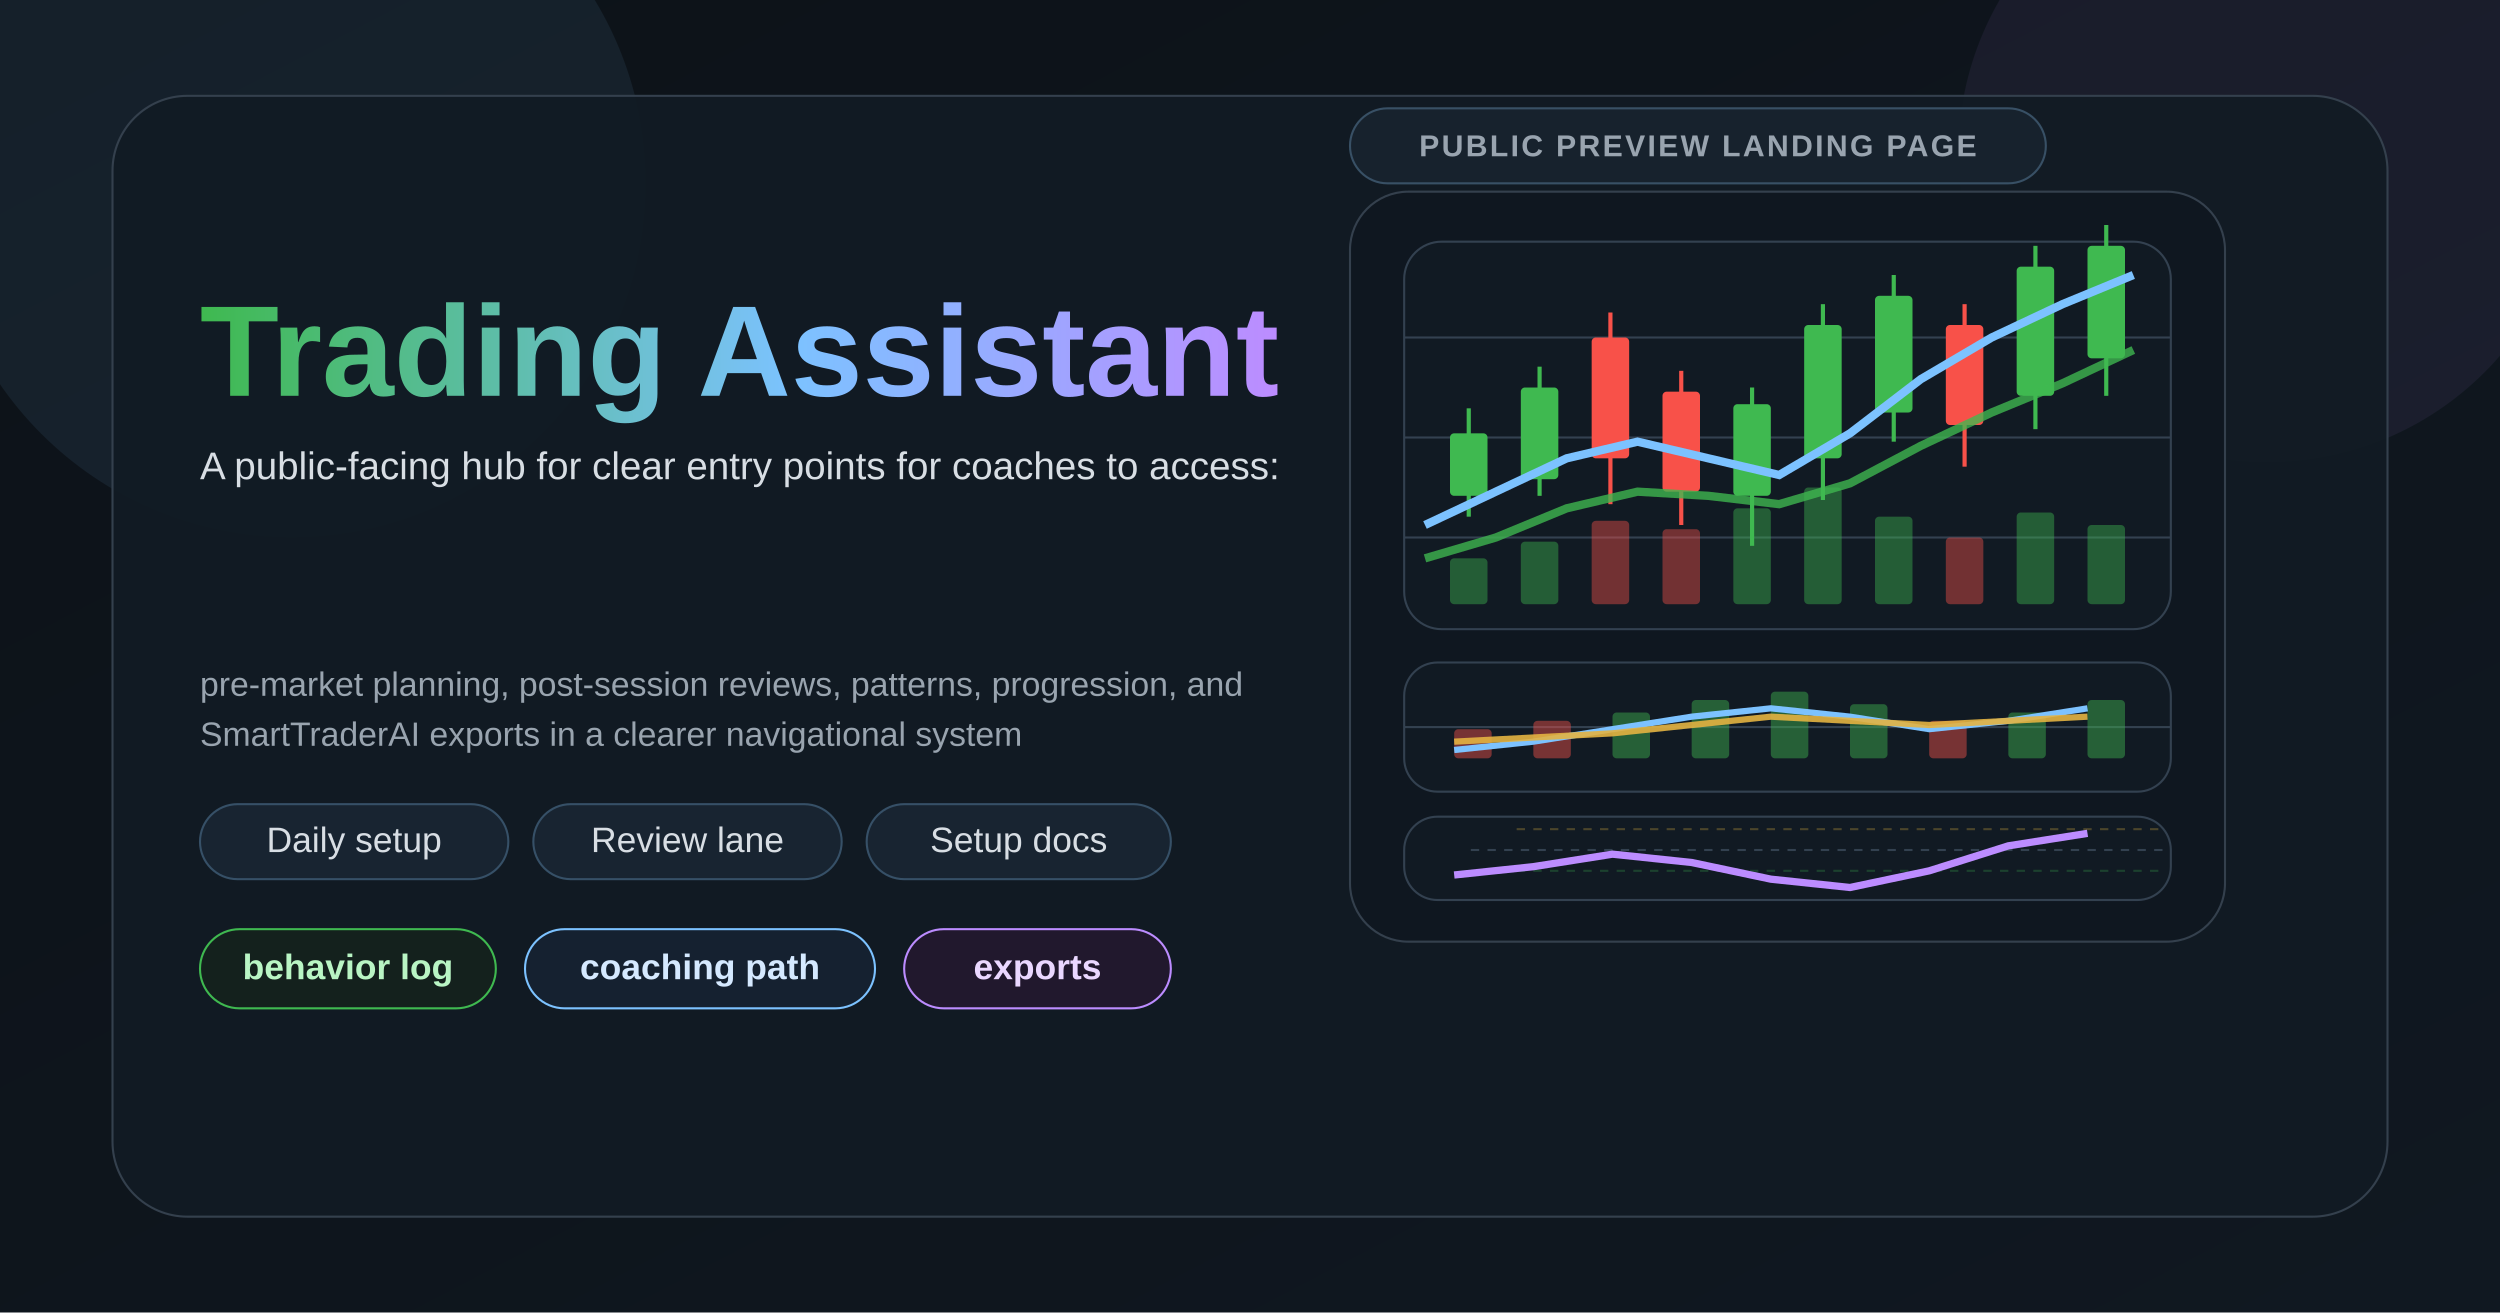
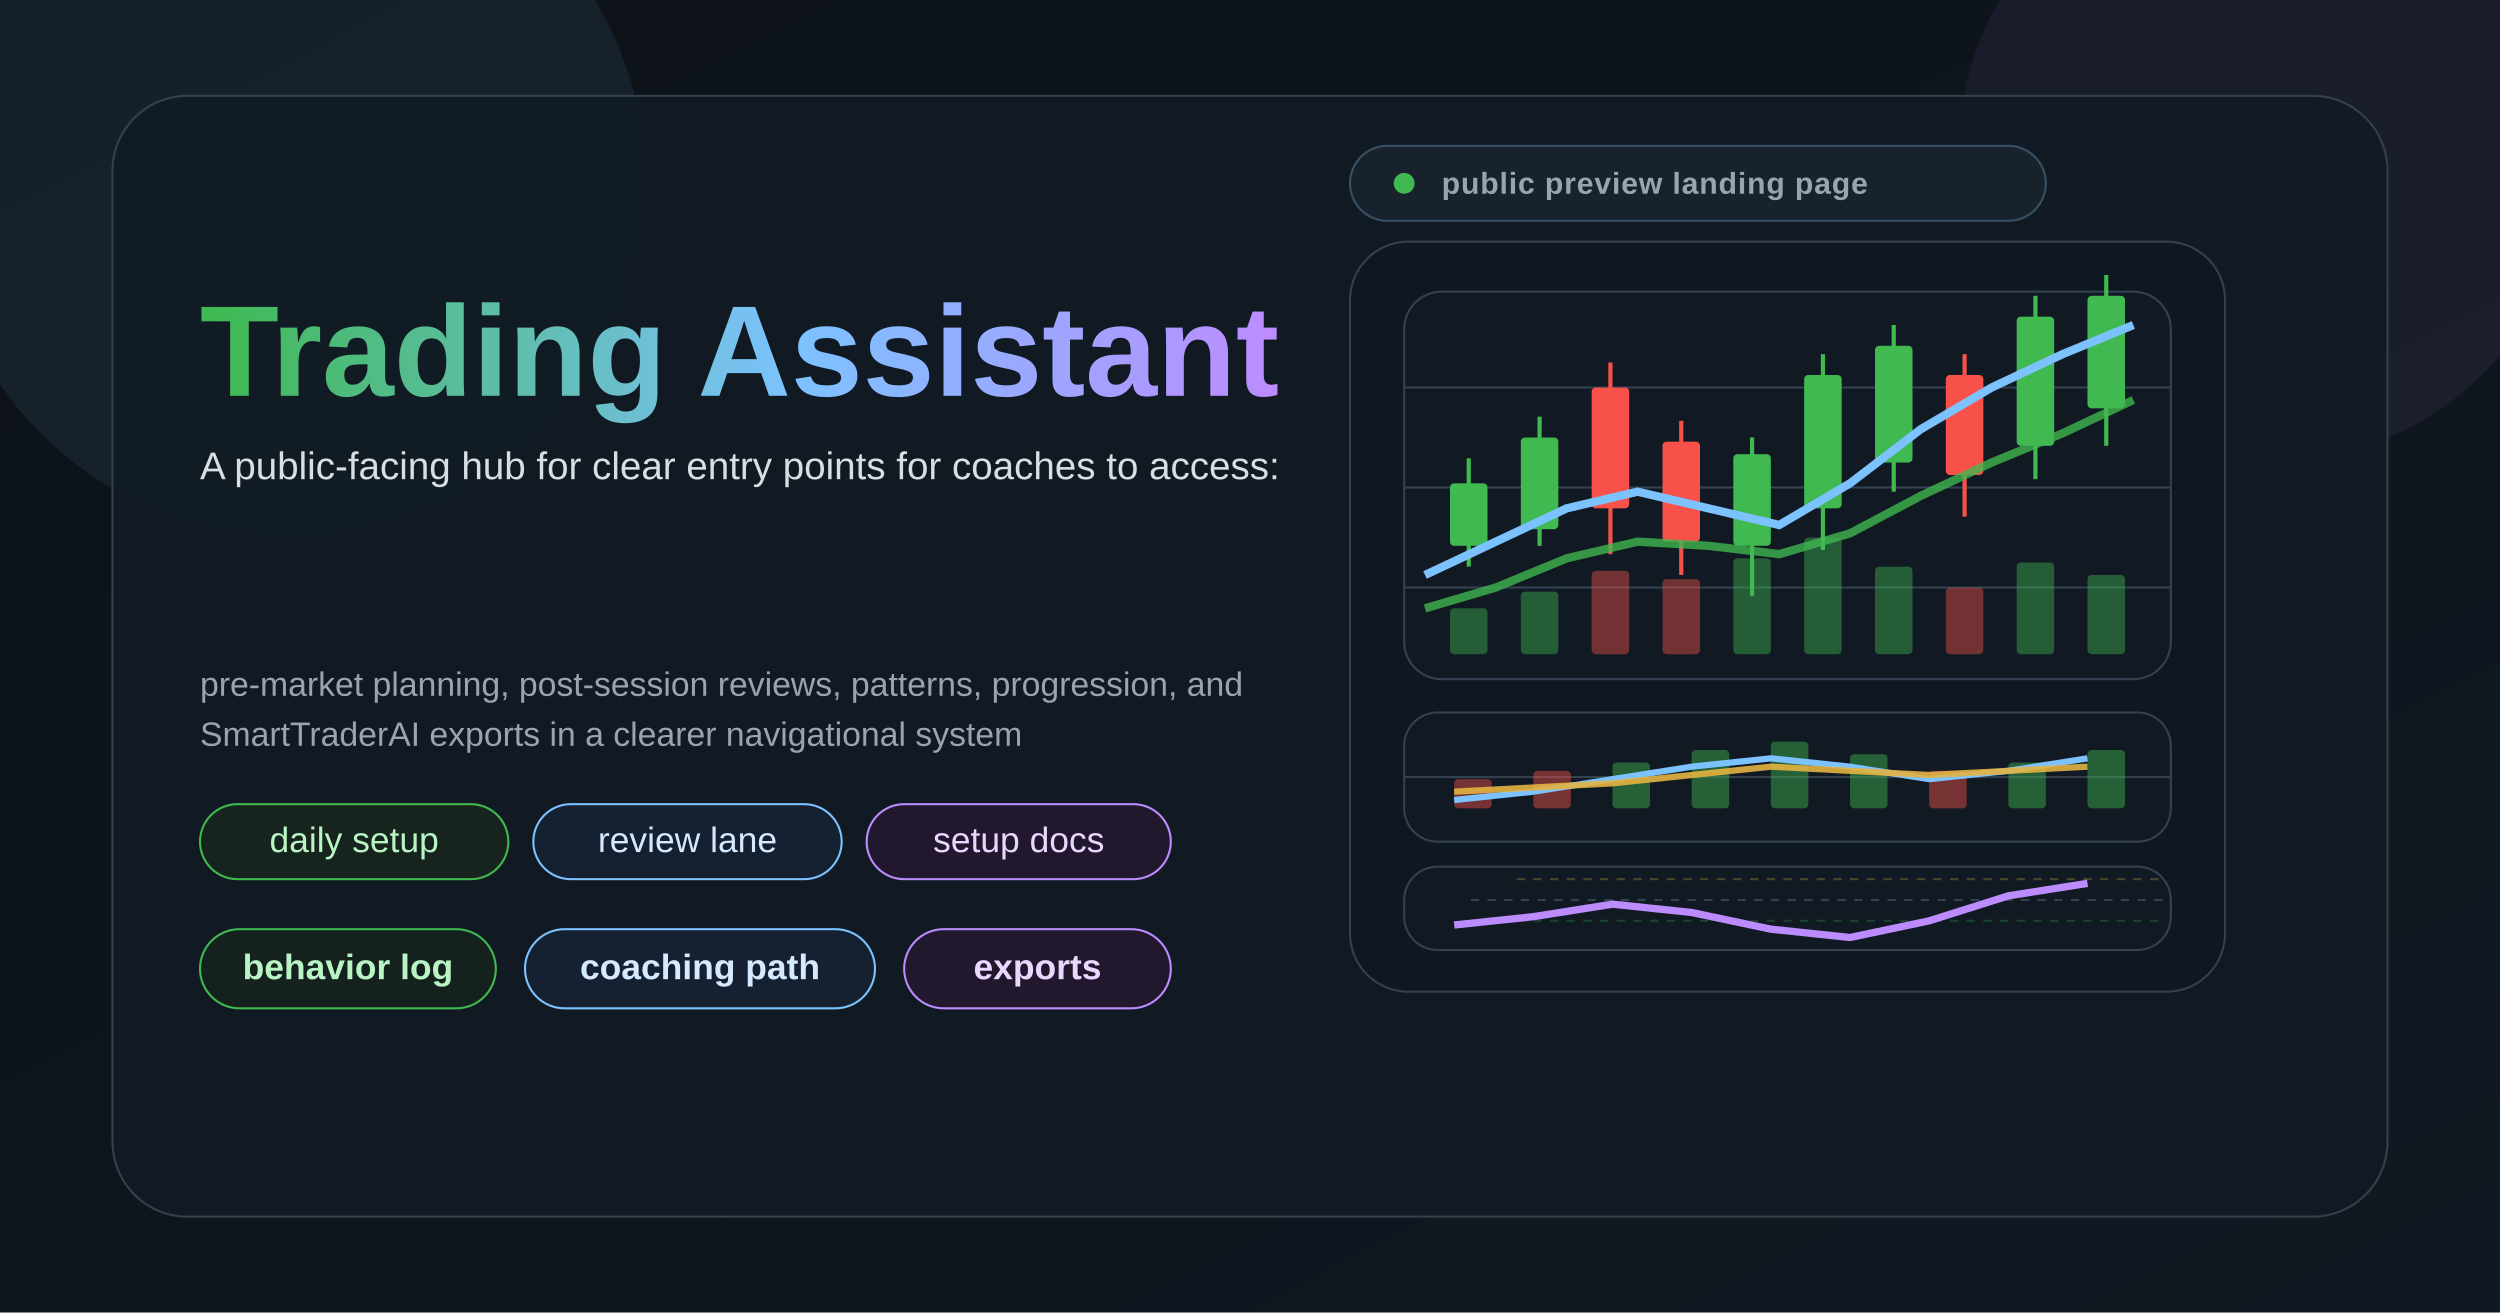
<svg xmlns="http://www.w3.org/2000/svg" width="1200" height="630" viewBox="0 0 1200 630" role="img" aria-labelledby="title desc">
  <defs>
    <linearGradient id="bg" x1="0" y1="0" x2="1" y2="1">
      <stop offset="0%" stop-color="#0c1218" />
      <stop offset="100%" stop-color="#101821" />
    </linearGradient>
    <linearGradient id="titleGrad" x1="0" y1="0" x2="1" y2="0">
      <stop offset="0%" stop-color="#3fb950" />
      <stop offset="55%" stop-color="#7cc2ff" />
      <stop offset="100%" stop-color="#bc8cff" />
    </linearGradient>
  </defs>
  <rect width="1200" height="630" fill="url(#bg)" />
  <circle cx="140" cy="88" r="170" fill="#7cc2ff" opacity="0.08" />
  <circle cx="1088" cy="74" r="148" fill="#bc8cff" opacity="0.07" />
  <rect x="54" y="46" width="1092" height="538" rx="36" fill="#121b24" fill-opacity="0.94" stroke="#34404d" />
-   <rect x="648" y="52" width="334" height="36" rx="18" fill="#17222d" stroke="#385065" />
-   <text x="815" y="75" fill="#99a4af" font-family="Arial, sans-serif" font-size="14.5" font-weight="700" letter-spacing="1.1" text-anchor="middle">PUBLIC PREVIEW LANDING PAGE</text>
+   <g transform="translate(0 18)">
+     <rect x="648" y="52" width="334" height="36" rx="18" fill="#17222d" stroke="#385065" />
+     <circle cx="674" cy="70" r="5" fill="#3fb950" />
+     <text x="692" y="75" fill="#99a4af" font-family="Arial, sans-serif" font-size="14.5" font-weight="700" letter-spacing="0.4" text-anchor="start">public preview landing page</text>
+   </g>
  <text x="96" y="190" fill="url(#titleGrad)" font-family="Arial, sans-serif" font-size="62" font-weight="800">Trading Assistant</text>
  <text x="96" y="230" fill="#d8dee4" font-family="Arial, sans-serif" font-size="18.5">A public-facing hub for clear entry points for coaches to access:</text>
  <text x="96" y="334" fill="#99a4af" font-family="Arial, sans-serif" font-size="16.2">
    <tspan x="96" dy="0">pre-market planning, post-session reviews, patterns, progression, and</tspan>
    <tspan x="96" dy="24">SmartTraderAI exports in a clearer navigational system</tspan>
  </text>
-   <rect x="96" y="386" width="148" height="36" rx="18" fill="#182431" stroke="#365067" />
-   <rect x="256" y="386" width="148" height="36" rx="18" fill="#182431" stroke="#365067" />
-   <rect x="416" y="386" width="146" height="36" rx="18" fill="#182431" stroke="#365067" />
-   <text x="170" y="409" fill="#d8dee4" font-family="Arial, sans-serif" font-size="17" text-anchor="middle">Daily setup</text>
-   <text x="330" y="409" fill="#d8dee4" font-family="Arial, sans-serif" font-size="17" text-anchor="middle">Review lane</text>
-   <text x="489" y="409" fill="#d8dee4" font-family="Arial, sans-serif" font-size="17" text-anchor="middle">Setup docs</text>
+   <rect x="96" y="386" width="148" height="36" rx="18" fill="#16241d" stroke="#3fb950" />
+   <rect x="256" y="386" width="148" height="36" rx="18" fill="#152130" stroke="#7cc2ff" />
+   <rect x="416" y="386" width="146" height="36" rx="18" fill="#21182d" stroke="#bc8cff" />
+   <text x="170" y="409" fill="#b9f5c4" font-family="Arial, sans-serif" font-size="17" text-anchor="middle">daily setup</text>
+   <text x="330" y="409" fill="#d5e9ff" font-family="Arial, sans-serif" font-size="17" text-anchor="middle">review lane</text>
+   <text x="489" y="409" fill="#ead7ff" font-family="Arial, sans-serif" font-size="17" text-anchor="middle">setup docs</text>
  <rect x="96" y="446" width="142" height="38" rx="19" fill="#14211d" stroke="#3fb950" />
  <rect x="252" y="446" width="168" height="38" rx="19" fill="#152130" stroke="#7cc2ff" />
  <rect x="434" y="446" width="128" height="38" rx="19" fill="#21182d" stroke="#bc8cff" />
  <text x="167" y="470" fill="#b9f5c4" font-family="Arial, sans-serif" font-size="17" font-weight="700" text-anchor="middle">behavior log</text>
  <text x="336" y="470" fill="#d5e9ff" font-family="Arial, sans-serif" font-size="17" font-weight="700" text-anchor="middle">coaching path</text>
  <text x="498" y="470" fill="#ead7ff" font-family="Arial, sans-serif" font-size="17" font-weight="700" text-anchor="middle">exports</text>
-   <rect x="648" y="92" width="420" height="360" rx="28" fill="#0f1720" stroke="#34404d" />
-   <rect x="674" y="116" width="368" height="186" rx="18" fill="#111a23" stroke="#334150" />
-   <rect x="674" y="318" width="368" height="62" rx="16" fill="#111a23" stroke="#334150" />
-   <rect x="674" y="392" width="368" height="40" rx="16" fill="#111a23" stroke="#334150" />
-   <line x1="674" y1="162" x2="1042" y2="162" stroke="#334150" />
-   <line x1="674" y1="210" x2="1042" y2="210" stroke="#334150" />
-   <line x1="674" y1="258" x2="1042" y2="258" stroke="#334150" />
-   <line x1="674" y1="349" x2="1042" y2="349" stroke="#334150" />
-   <line x1="706" y1="408" x2="1042" y2="408" stroke="#334150" stroke-dasharray="4 4" />
-   <rect x="696" y="268" width="18" height="22" rx="2" fill="#3fb950" opacity="0.42" />
-   <rect x="730" y="260" width="18" height="30" rx="2" fill="#3fb950" opacity="0.42" />
-   <rect x="764" y="250" width="18" height="40" rx="2" fill="#f85149" opacity="0.42" />
-   <rect x="798" y="254" width="18" height="36" rx="2" fill="#f85149" opacity="0.42" />
-   <rect x="832" y="244" width="18" height="46" rx="2" fill="#3fb950" opacity="0.42" />
-   <rect x="866" y="234" width="18" height="56" rx="2" fill="#3fb950" opacity="0.42" />
-   <rect x="900" y="248" width="18" height="42" rx="2" fill="#3fb950" opacity="0.42" />
-   <rect x="934" y="258" width="18" height="32" rx="2" fill="#f85149" opacity="0.42" />
-   <rect x="968" y="246" width="18" height="44" rx="2" fill="#3fb950" opacity="0.42" />
-   <rect x="1002" y="252" width="18" height="38" rx="2" fill="#3fb950" opacity="0.42" />
-   <line x1="705" y1="248" x2="705" y2="196" stroke="#3fb950" stroke-width="2" />
-   <rect x="696" y="208" width="18" height="30" rx="2" fill="#3fb950" />
-   <line x1="739" y1="238" x2="739" y2="176" stroke="#3fb950" stroke-width="2" />
-   <rect x="730" y="186" width="18" height="44" rx="2" fill="#3fb950" />
-   <line x1="773" y1="242" x2="773" y2="150" stroke="#f85149" stroke-width="2" />
-   <rect x="764" y="162" width="18" height="58" rx="2" fill="#f85149" />
-   <line x1="807" y1="252" x2="807" y2="178" stroke="#f85149" stroke-width="2" />
-   <rect x="798" y="188" width="18" height="48" rx="2" fill="#f85149" />
-   <line x1="841" y1="262" x2="841" y2="186" stroke="#3fb950" stroke-width="2" />
-   <rect x="832" y="194" width="18" height="44" rx="2" fill="#3fb950" />
-   <line x1="875" y1="240" x2="875" y2="146" stroke="#3fb950" stroke-width="2" />
-   <rect x="866" y="156" width="18" height="64" rx="2" fill="#3fb950" />
-   <line x1="909" y1="212" x2="909" y2="132" stroke="#3fb950" stroke-width="2" />
-   <rect x="900" y="142" width="18" height="56" rx="2" fill="#3fb950" />
-   <line x1="943" y1="224" x2="943" y2="146" stroke="#f85149" stroke-width="2" />
-   <rect x="934" y="156" width="18" height="48" rx="2" fill="#f85149" />
-   <line x1="977" y1="206" x2="977" y2="118" stroke="#3fb950" stroke-width="2" />
-   <rect x="968" y="128" width="18" height="62" rx="2" fill="#3fb950" />
-   <line x1="1011" y1="190" x2="1011" y2="108" stroke="#3fb950" stroke-width="2" />
-   <rect x="1002" y="118" width="18" height="54" rx="2" fill="#3fb950" />
-   <polyline points="684,252 718,236 752,220 786,212 820,220 854,228 888,208 922,182 956,162 990,146 1024,132" fill="none" stroke="#7cc2ff" stroke-width="4" />
-   <polyline points="684,268 718,258 752,244 786,236 820,238 854,242 888,232 922,214 956,198 990,184 1024,168" fill="none" stroke="#3fb950" stroke-width="4" opacity="0.78" />
-   <rect x="698" y="350" width="18" height="14" rx="2" fill="#f85149" opacity="0.44" />
-   <rect x="736" y="346" width="18" height="18" rx="2" fill="#f85149" opacity="0.44" />
-   <rect x="774" y="342" width="18" height="22" rx="2" fill="#3fb950" opacity="0.44" />
-   <rect x="812" y="336" width="18" height="28" rx="2" fill="#3fb950" opacity="0.44" />
-   <rect x="850" y="332" width="18" height="32" rx="2" fill="#3fb950" opacity="0.44" />
-   <rect x="888" y="338" width="18" height="26" rx="2" fill="#3fb950" opacity="0.44" />
-   <rect x="926" y="346" width="18" height="18" rx="2" fill="#f85149" opacity="0.44" />
-   <rect x="964" y="342" width="18" height="22" rx="2" fill="#3fb950" opacity="0.44" />
-   <rect x="1002" y="336" width="18" height="28" rx="2" fill="#3fb950" opacity="0.44" />
-   <polyline points="698,360 736,356 774,350 812,344 850,340 888,344 926,350 964,346 1002,340" fill="none" stroke="#7cc2ff" stroke-width="3" />
-   <polyline points="698,356 736,354 774,352 812,348 850,344 888,346 926,348 964,346 1002,344" fill="none" stroke="#e3b341" stroke-width="3" opacity="0.9" />
-   <line x1="728" y1="398" x2="1040" y2="398" stroke="#e3b341" stroke-opacity="0.28" stroke-dasharray="4 4" />
-   <line x1="728" y1="418" x2="1040" y2="418" stroke="#3fb950" stroke-opacity="0.25" stroke-dasharray="4 4" />
-   <polyline points="698,420 736,416 774,410 812,414 850,422 888,426 926,418 964,406 1002,400" fill="none" stroke="#bc8cff" stroke-width="3.5" />
+   <g transform="translate(0 24)">
+     <rect x="648" y="92" width="420" height="360" rx="28" fill="#0f1720" stroke="#34404d" />
+     <rect x="674" y="116" width="368" height="186" rx="18" fill="#111a23" stroke="#334150" />
+     <rect x="674" y="318" width="368" height="62" rx="16" fill="#111a23" stroke="#334150" />
+     <rect x="674" y="392" width="368" height="40" rx="16" fill="#111a23" stroke="#334150" />
+     <line x1="674" y1="162" x2="1042" y2="162" stroke="#334150" />
+     <line x1="674" y1="210" x2="1042" y2="210" stroke="#334150" />
+     <line x1="674" y1="258" x2="1042" y2="258" stroke="#334150" />
+     <line x1="674" y1="349" x2="1042" y2="349" stroke="#334150" />
+     <line x1="706" y1="408" x2="1042" y2="408" stroke="#334150" stroke-dasharray="4 4" />
+     <rect x="696" y="268" width="18" height="22" rx="2" fill="#3fb950" opacity="0.42" />
+     <rect x="730" y="260" width="18" height="30" rx="2" fill="#3fb950" opacity="0.42" />
+     <rect x="764" y="250" width="18" height="40" rx="2" fill="#f85149" opacity="0.42" />
+     <rect x="798" y="254" width="18" height="36" rx="2" fill="#f85149" opacity="0.42" />
+     <rect x="832" y="244" width="18" height="46" rx="2" fill="#3fb950" opacity="0.42" />
+     <rect x="866" y="234" width="18" height="56" rx="2" fill="#3fb950" opacity="0.42" />
+     <rect x="900" y="248" width="18" height="42" rx="2" fill="#3fb950" opacity="0.42" />
+     <rect x="934" y="258" width="18" height="32" rx="2" fill="#f85149" opacity="0.42" />
+     <rect x="968" y="246" width="18" height="44" rx="2" fill="#3fb950" opacity="0.42" />
+     <rect x="1002" y="252" width="18" height="38" rx="2" fill="#3fb950" opacity="0.42" />
+     <line x1="705" y1="248" x2="705" y2="196" stroke="#3fb950" stroke-width="2" />
+     <rect x="696" y="208" width="18" height="30" rx="2" fill="#3fb950" />
+     <line x1="739" y1="238" x2="739" y2="176" stroke="#3fb950" stroke-width="2" />
+     <rect x="730" y="186" width="18" height="44" rx="2" fill="#3fb950" />
+     <line x1="773" y1="242" x2="773" y2="150" stroke="#f85149" stroke-width="2" />
+     <rect x="764" y="162" width="18" height="58" rx="2" fill="#f85149" />
+     <line x1="807" y1="252" x2="807" y2="178" stroke="#f85149" stroke-width="2" />
+     <rect x="798" y="188" width="18" height="48" rx="2" fill="#f85149" />
+     <line x1="841" y1="262" x2="841" y2="186" stroke="#3fb950" stroke-width="2" />
+     <rect x="832" y="194" width="18" height="44" rx="2" fill="#3fb950" />
+     <line x1="875" y1="240" x2="875" y2="146" stroke="#3fb950" stroke-width="2" />
+     <rect x="866" y="156" width="18" height="64" rx="2" fill="#3fb950" />
+     <line x1="909" y1="212" x2="909" y2="132" stroke="#3fb950" stroke-width="2" />
+     <rect x="900" y="142" width="18" height="56" rx="2" fill="#3fb950" />
+     <line x1="943" y1="224" x2="943" y2="146" stroke="#f85149" stroke-width="2" />
+     <rect x="934" y="156" width="18" height="48" rx="2" fill="#f85149" />
+     <line x1="977" y1="206" x2="977" y2="118" stroke="#3fb950" stroke-width="2" />
+     <rect x="968" y="128" width="18" height="62" rx="2" fill="#3fb950" />
+     <line x1="1011" y1="190" x2="1011" y2="108" stroke="#3fb950" stroke-width="2" />
+     <rect x="1002" y="118" width="18" height="54" rx="2" fill="#3fb950" />
+     <polyline points="684,252 718,236 752,220 786,212 820,220 854,228 888,208 922,182 956,162 990,146 1024,132" fill="none" stroke="#7cc2ff" stroke-width="4" />
+     <polyline points="684,268 718,258 752,244 786,236 820,238 854,242 888,232 922,214 956,198 990,184 1024,168" fill="none" stroke="#3fb950" stroke-width="4" opacity="0.78" />
+     <rect x="698" y="350" width="18" height="14" rx="2" fill="#f85149" opacity="0.44" />
+     <rect x="736" y="346" width="18" height="18" rx="2" fill="#f85149" opacity="0.44" />
+     <rect x="774" y="342" width="18" height="22" rx="2" fill="#3fb950" opacity="0.44" />
+     <rect x="812" y="336" width="18" height="28" rx="2" fill="#3fb950" opacity="0.44" />
+     <rect x="850" y="332" width="18" height="32" rx="2" fill="#3fb950" opacity="0.44" />
+     <rect x="888" y="338" width="18" height="26" rx="2" fill="#3fb950" opacity="0.44" />
+     <rect x="926" y="346" width="18" height="18" rx="2" fill="#f85149" opacity="0.44" />
+     <rect x="964" y="342" width="18" height="22" rx="2" fill="#3fb950" opacity="0.44" />
+     <rect x="1002" y="336" width="18" height="28" rx="2" fill="#3fb950" opacity="0.44" />
+     <polyline points="698,360 736,356 774,350 812,344 850,340 888,344 926,350 964,346 1002,340" fill="none" stroke="#7cc2ff" stroke-width="3" />
+     <polyline points="698,356 736,354 774,352 812,348 850,344 888,346 926,348 964,346 1002,344" fill="none" stroke="#e3b341" stroke-width="3" opacity="0.9" />
+     <line x1="728" y1="398" x2="1040" y2="398" stroke="#e3b341" stroke-opacity="0.28" stroke-dasharray="4 4" />
+     <line x1="728" y1="418" x2="1040" y2="418" stroke="#3fb950" stroke-opacity="0.25" stroke-dasharray="4 4" />
+     <polyline points="698,420 736,416 774,410 812,414 850,422 888,426 926,418 964,406 1002,400" fill="none" stroke="#bc8cff" stroke-width="3.5" />
+   </g>
</svg>
